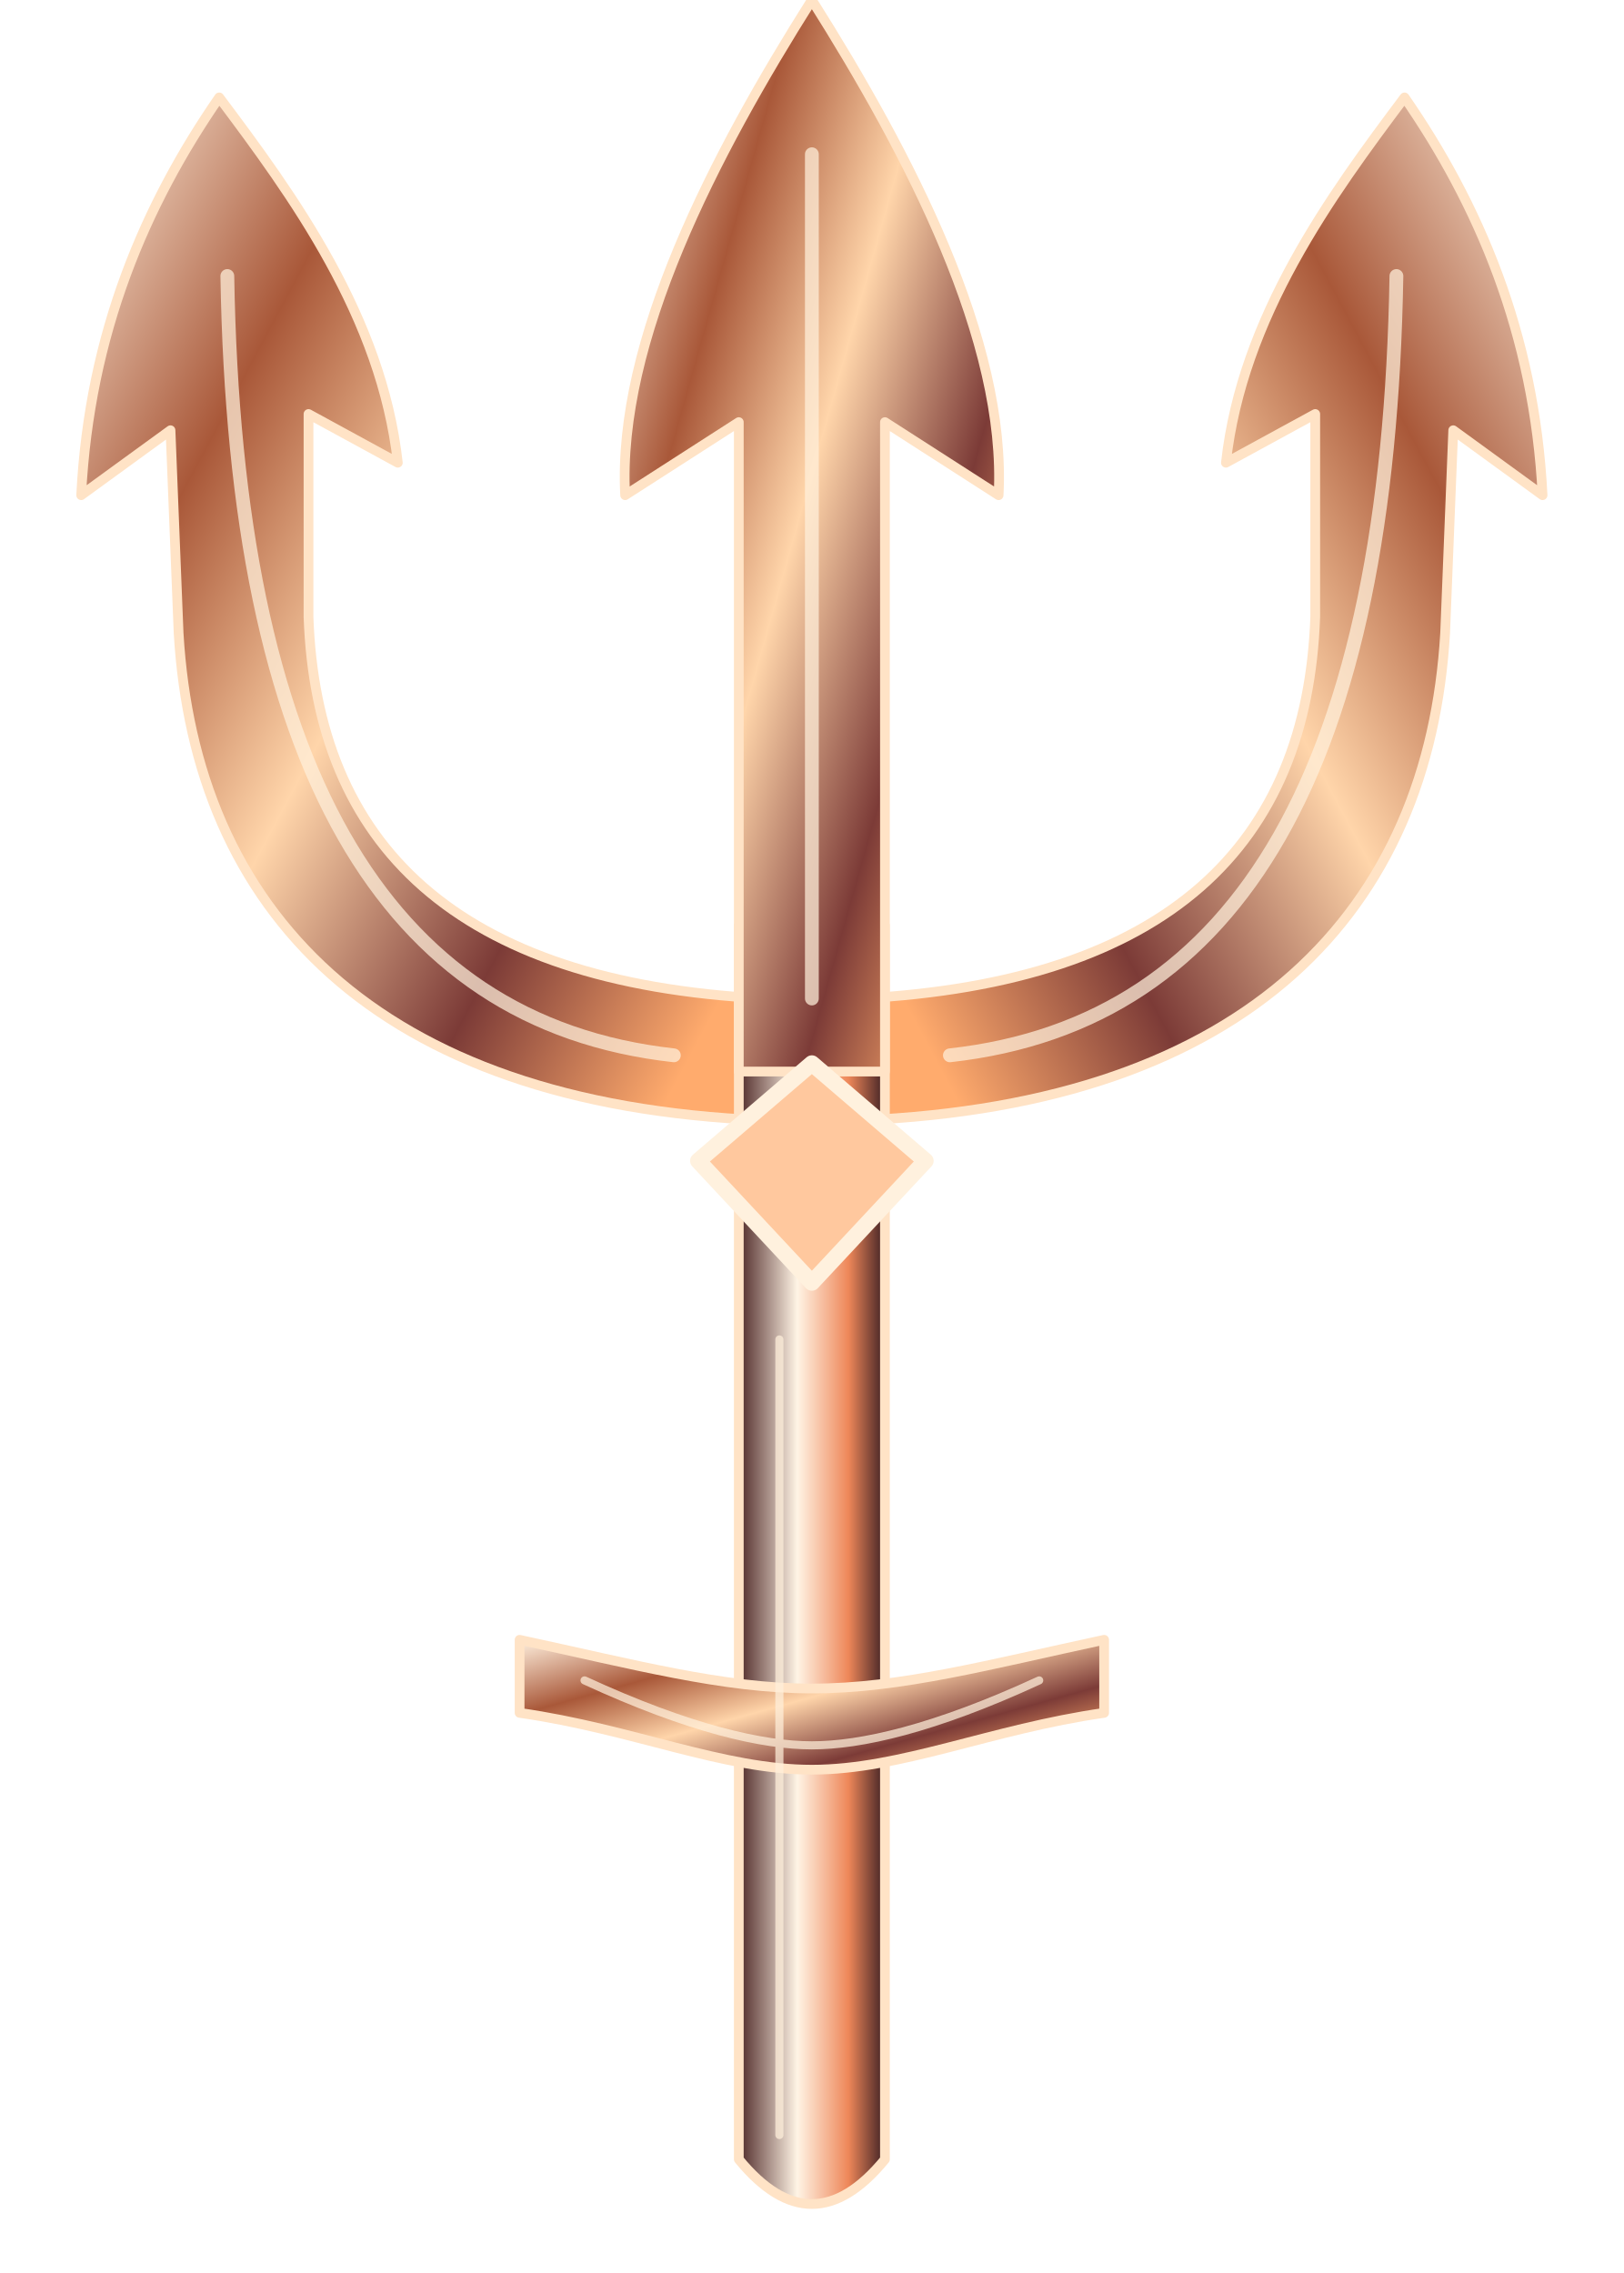
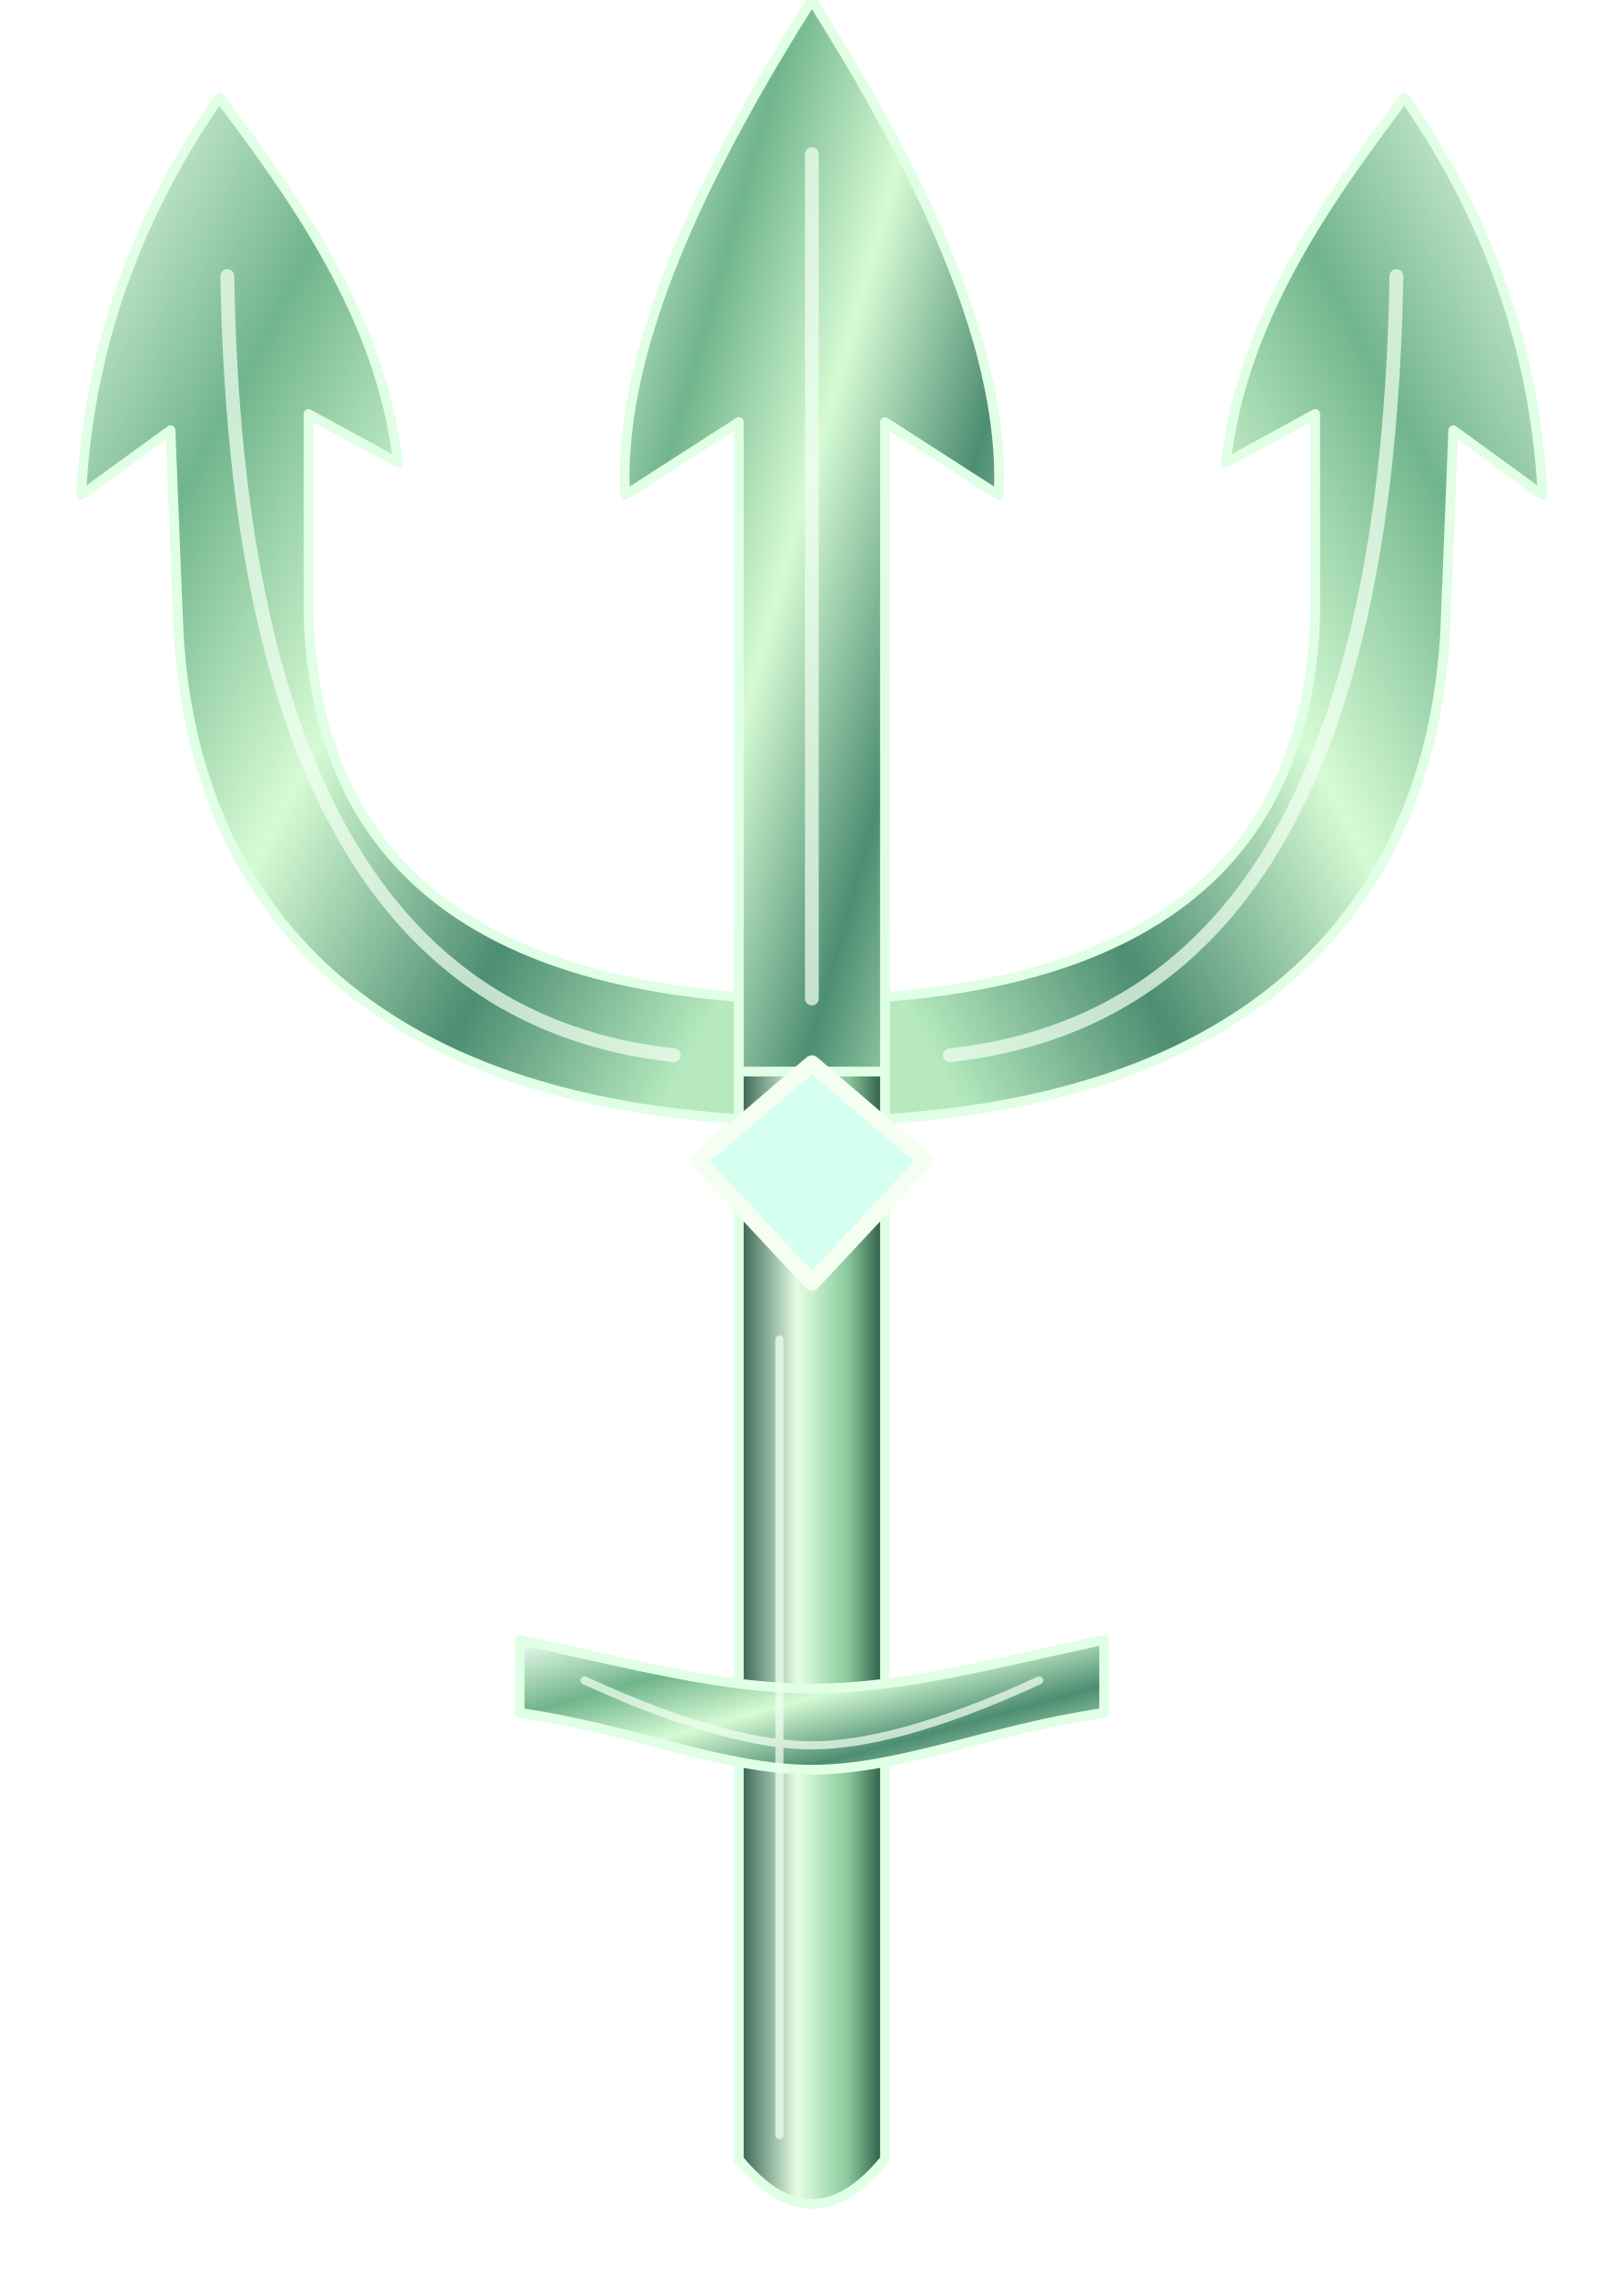
<svg xmlns="http://www.w3.org/2000/svg" viewBox="0 0 200 280" role="img" aria-labelledby="title">
  <defs>
    <linearGradient id="metal" x1="0" y1="0" x2="1" y2=".8">
-       <stop stop-color="#fff1df" />
-       <stop offset=".28" stop-color="#a95839" />
-       <stop offset=".52" stop-color="#ffd5aa" />
-       <stop offset=".78" stop-color="#7c3b37" />
-       <stop offset="1" stop-color="#ffab6d" />
+       <stop stop-color="#edffee" />
+       <stop offset=".28" stop-color="#71b58c" />
+       <stop offset=".52" stop-color="#d6fbd4" />
+       <stop offset=".78" stop-color="#4d8d72" />
+       <stop offset="1" stop-color="#b6e9be" />
    </linearGradient>
    <linearGradient id="shaft" x1="0" y1="0" x2="1" y2="0">
-       <stop stop-color="#4f2928" />
-       <stop offset=".4" stop-color="#fff4e5" />
-       <stop offset=".75" stop-color="#ee8759" />
-       <stop offset="1" stop-color="#3e2024" />
+       <stop stop-color="#315e4e" />
+       <stop offset=".4" stop-color="#e5ffe4" />
+       <stop offset=".75" stop-color="#88c99a" />
+       <stop offset="1" stop-color="#285442" />
    </linearGradient>
    <path id="side" d="M27 12 C36 24 47 39 49 57 L38 51 L38 76 C39 104 56 121 94 123 L94 138 C46 136 24 112 22 78 L21 53 L10 61 C11 41 18 25 27 12 Z" />
  </defs>
-   <g stroke="#ffe3c6" stroke-width="1.2" stroke-linejoin="round">
+   <g stroke="#e0ffe5" stroke-width="1.2" stroke-linejoin="round">
    <use href="#side" fill="url(#metal)" />
    <use href="#side" transform="translate(200 0) scale(-1 1)" fill="url(#metal)" />
    <path d="M91 114 H109 V266 Q100 277 91 266 Z" fill="url(#shaft)" />
    <path d="M100 0 C112 19 124 42 123 61 L109 52 L109 132 H91 V52 L77 61 C76 42 88 19 100 0 Z" fill="url(#metal)" />
    <path d="M64 202 C78 205 89 208 100 208 C111 208 122 205 136 202 L136 211 C122 213 111 218 100 218 C89 218 78 213 64 211 Z" fill="url(#metal)" />
-     <path d="M86 143 L100 131 L114 143 L100 158 Z" fill="#ffc89e" stroke="#fff1de" stroke-width="2" />
+     <path d="M86 143 L100 131 L114 143 L100 158 Z" fill="#d5fff0" stroke="#f4fff1" stroke-width="2" />
  </g>
-   <g fill="none" stroke="#fff0db" stroke-linecap="round" opacity=".72">
+   <g fill="none" stroke="#f0fff0" stroke-linecap="round" opacity=".72">
    <path d="M100 19 V123 M28 34 C29 94 47 126 83 130 M172 34 C171 94 153 126 117 130" stroke-width="1.7" />
    <path d="M96 165 V263 M72 207 C85 213 94 215 100 215 M128 207 C115 213 106 215 100 215" stroke-width="1" />
  </g>
</svg>
